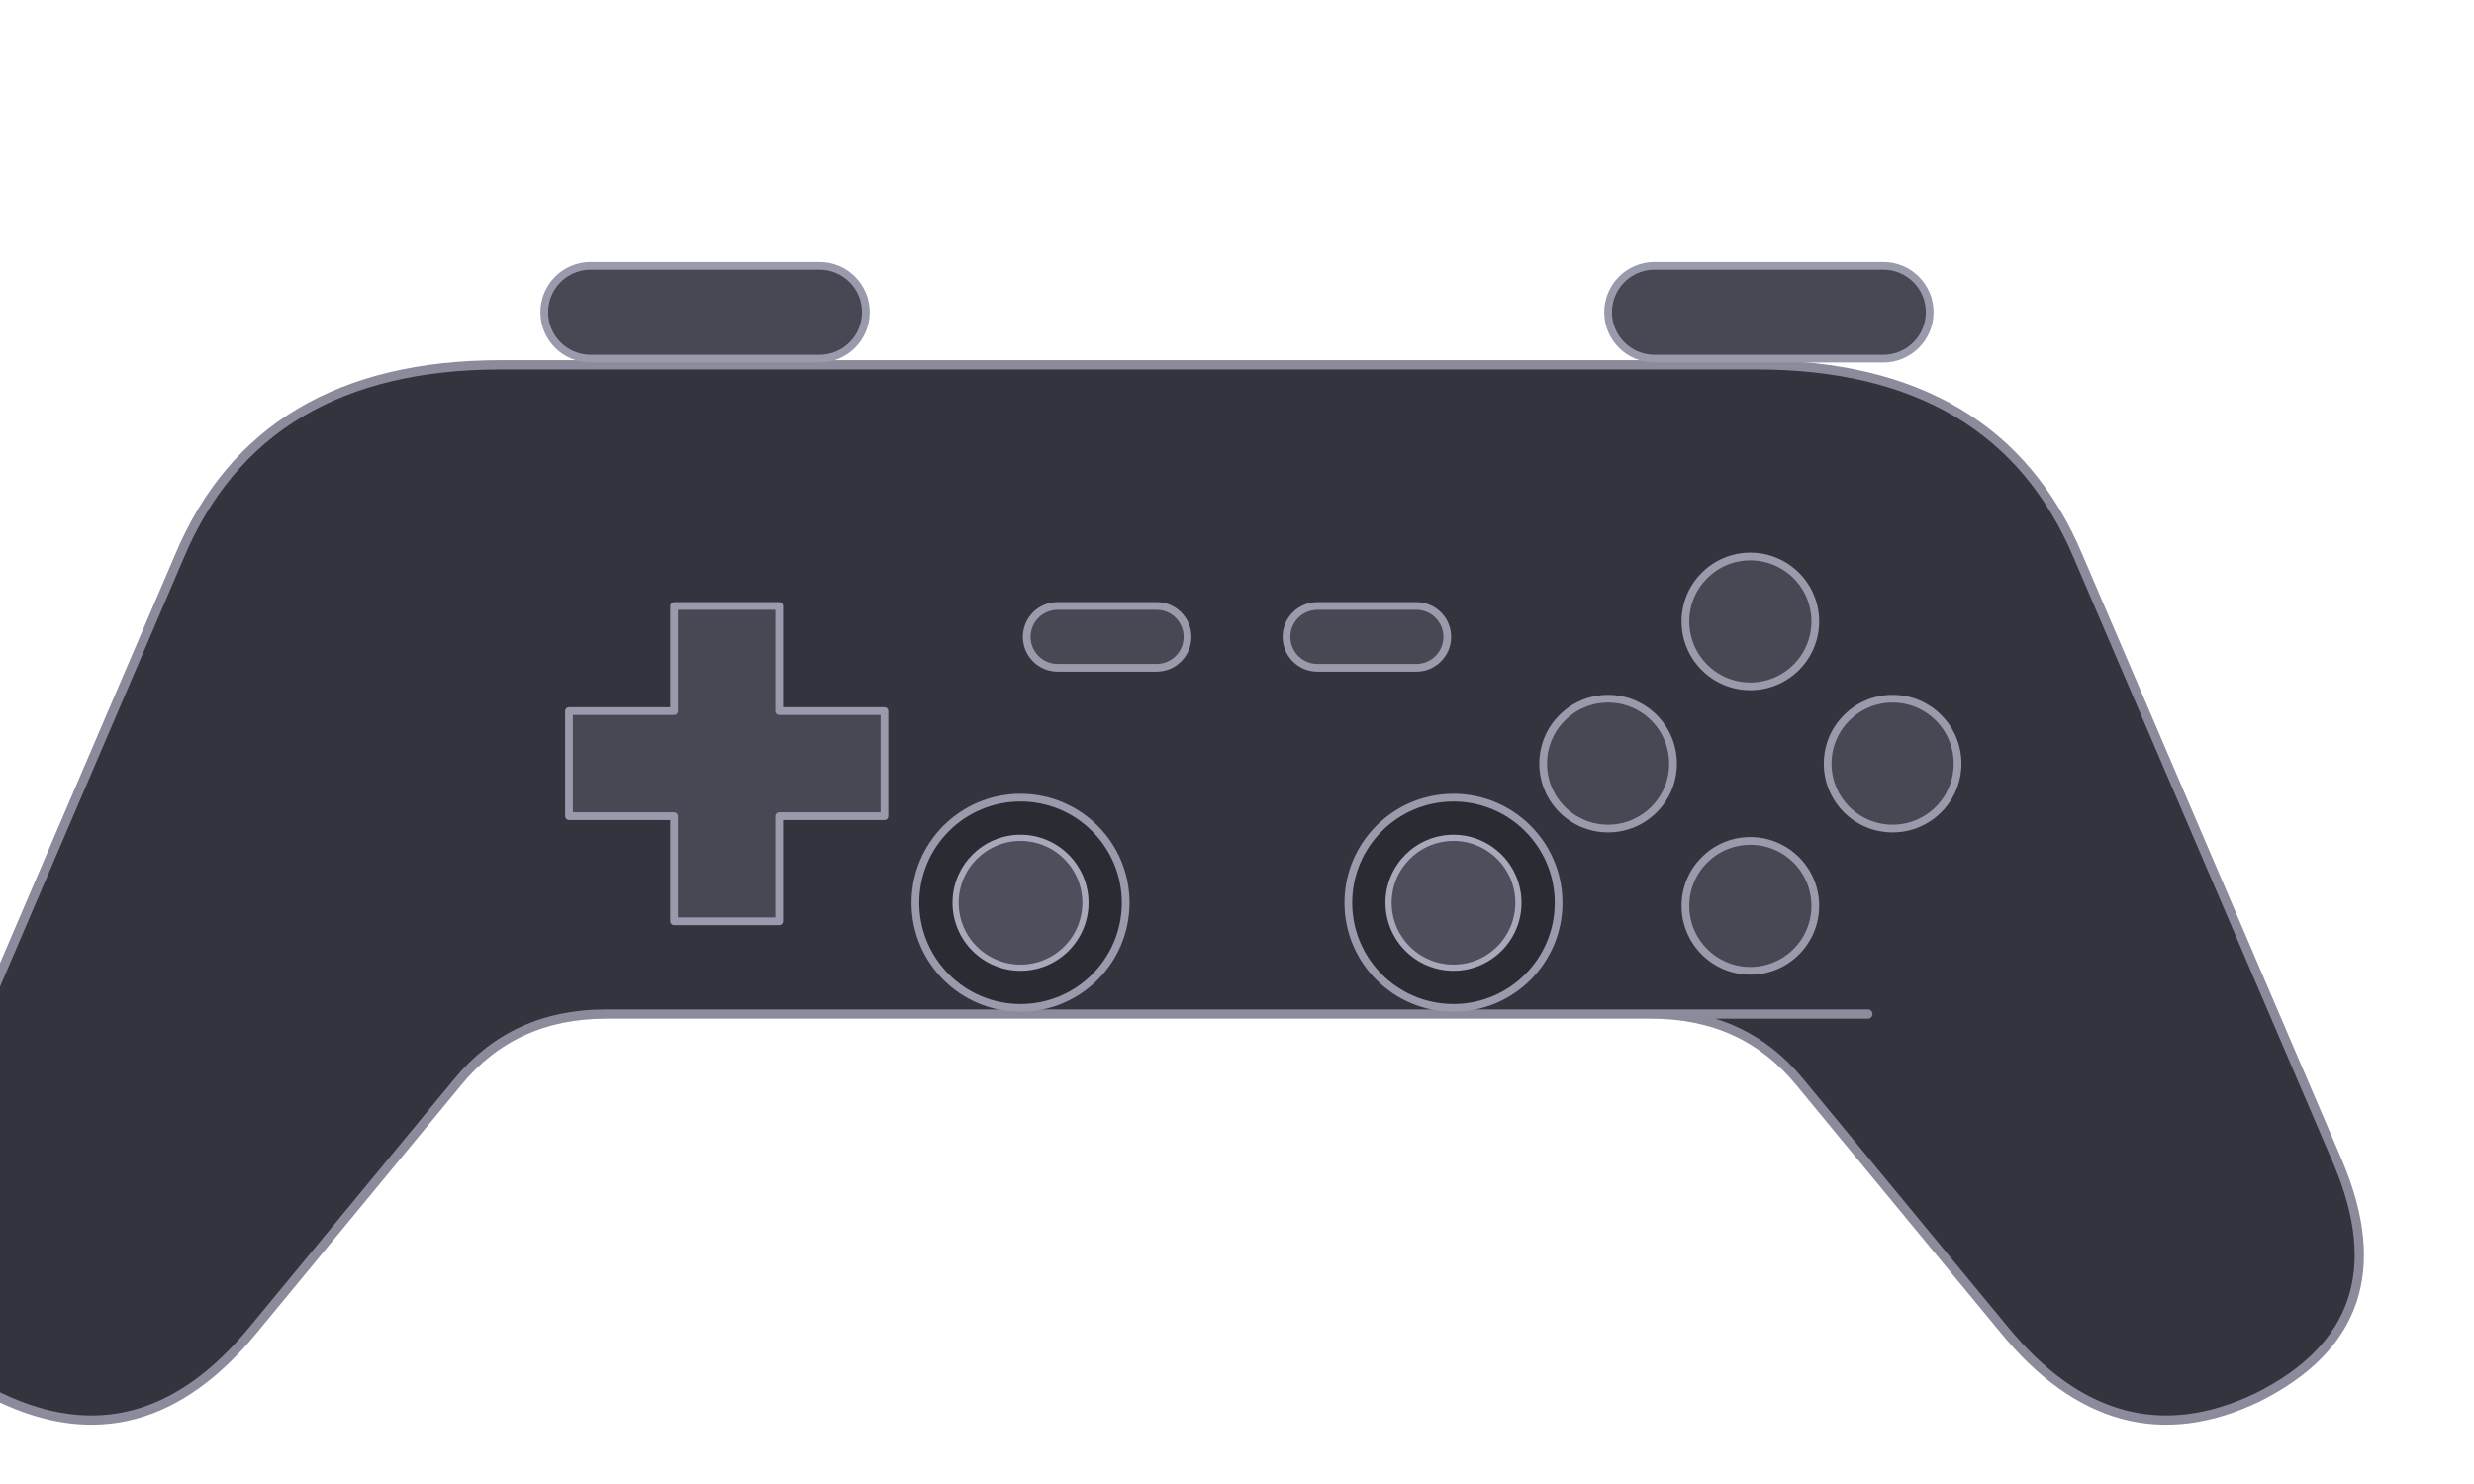
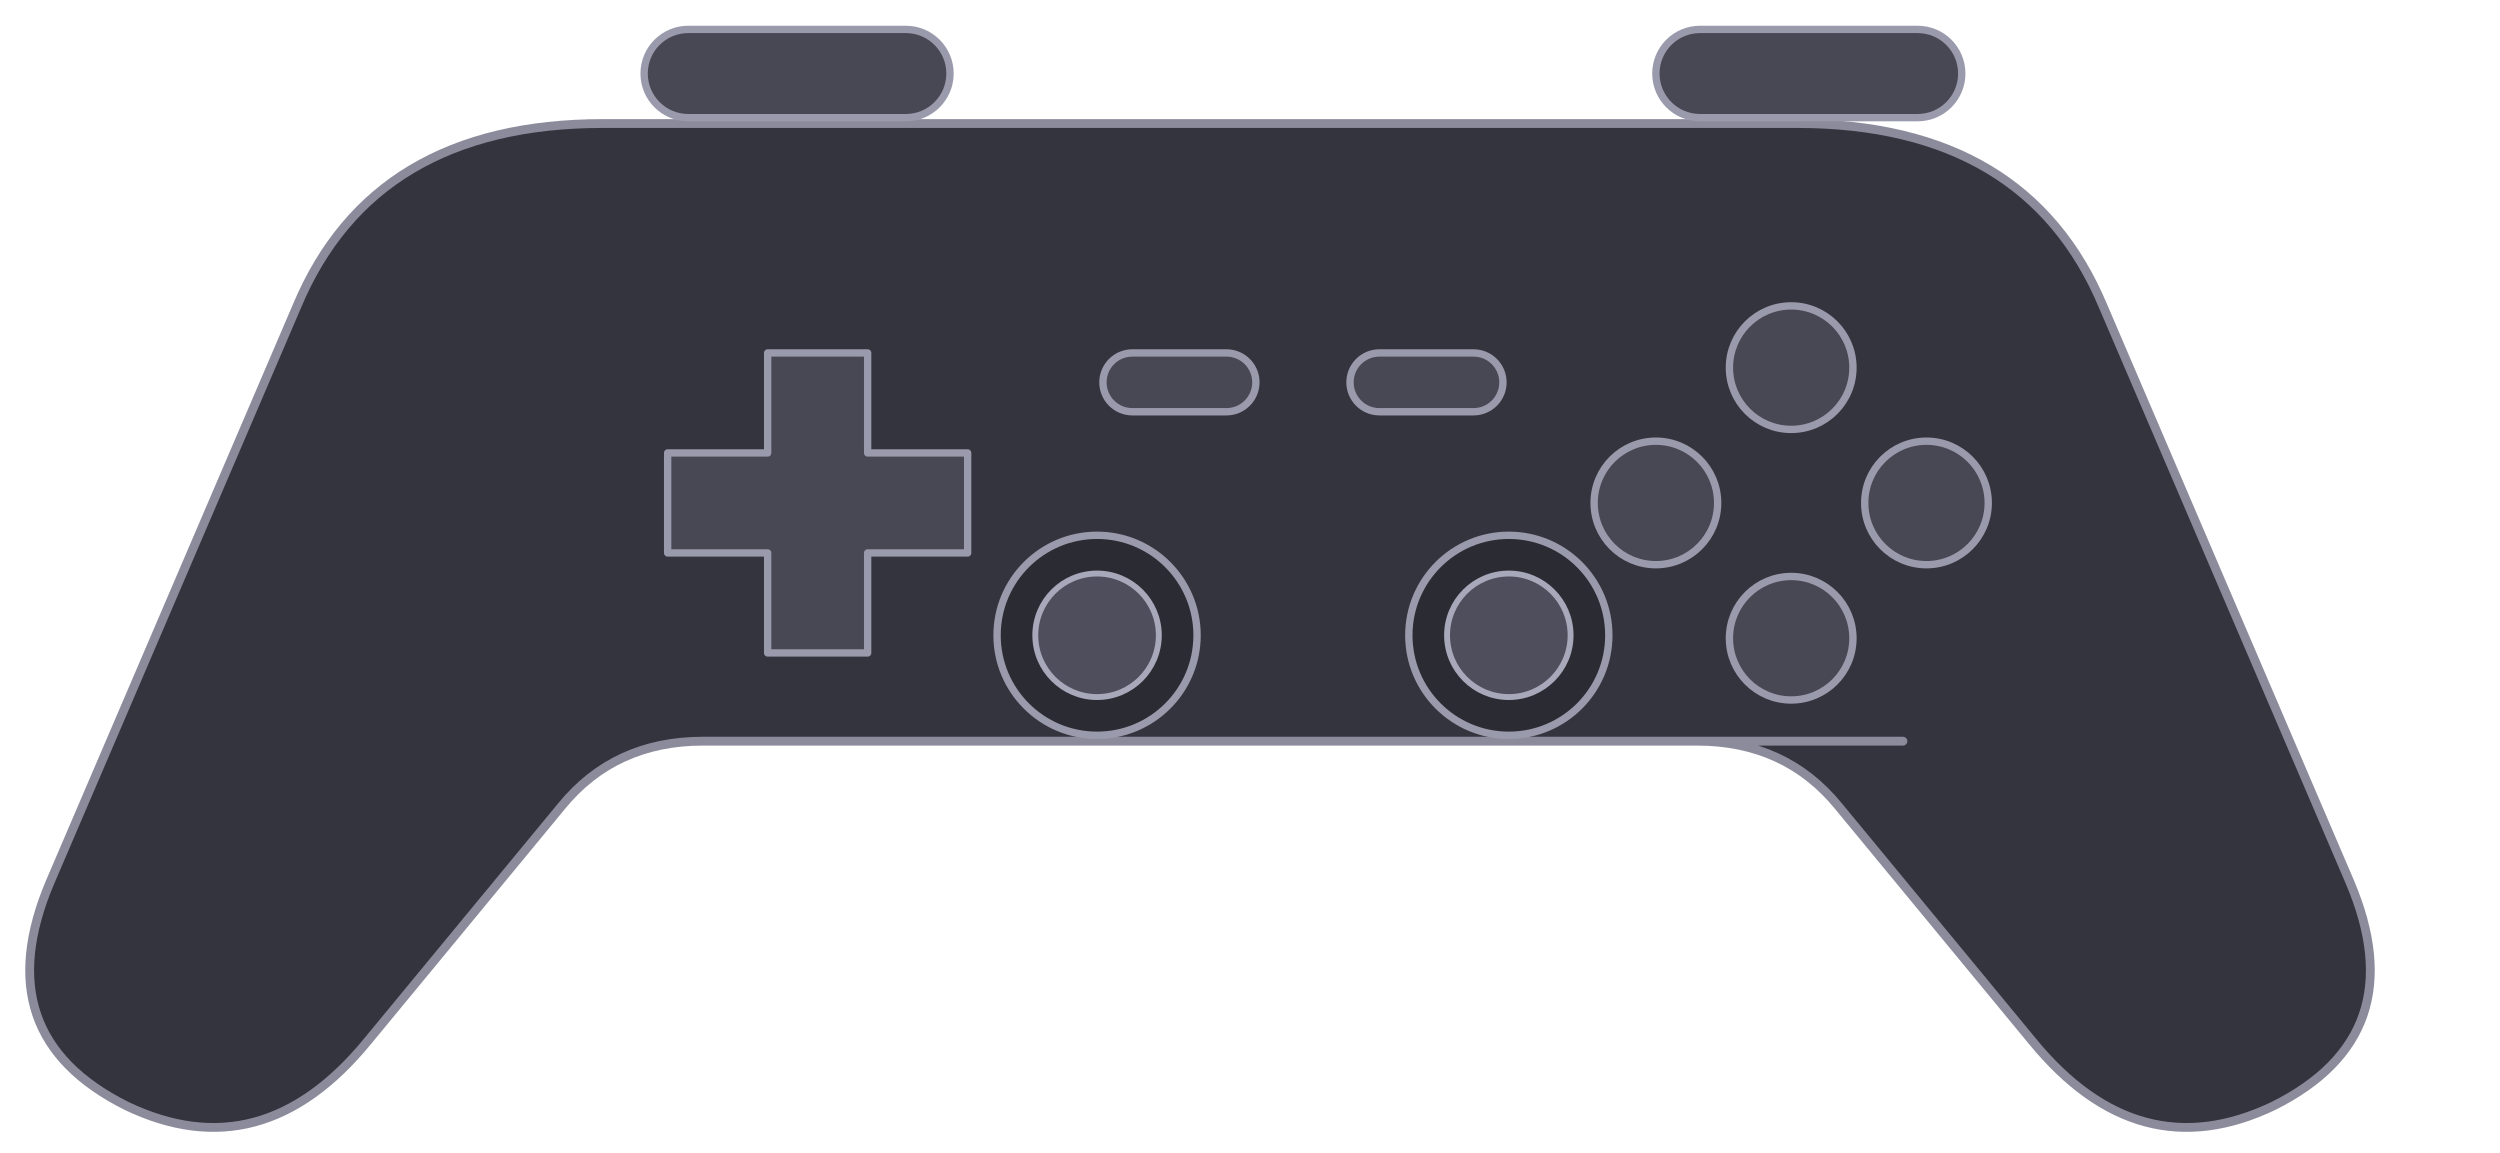
- <svg xmlns="http://www.w3.org/2000/svg" width="800" height="480" viewBox="0 0 800 480">
+ <svg xmlns="http://www.w3.org/2000/svg" width="850" height="392" viewBox="-43 76 850 392">
  <g id="artwork" fill="none">
    <path d="M 232 118              L 568 118              q 78 0 104 62              l 84 196              q 22 52 -26 76              q -46 22 -82 -22              l -66 -80              q -18 -22 -48 -22              L 604 328              L 196 328              q -30 0 -48 22              l -66 80              q -36 44 -82 22              q -48 -24 -26 -76              l 84 -196              q 26 -62 104 -62 Z" fill="#34343e" stroke="#8b8b9c" stroke-width="3" stroke-linejoin="round" />
    <path d="M 218 196 h 34 v 34 h 34 v 34 h -34 v 34 h -34 v -34 h -34 v -34 h 34 Z" fill="#484854" stroke="#9a9aad" stroke-width="2.5" stroke-linejoin="round" />
    <circle cx="612" cy="247" r="21" fill="#484854" stroke="#9a9aad" stroke-width="2.5" />
    <circle cx="566" cy="293" r="21" fill="#484854" stroke="#9a9aad" stroke-width="2.5" />
    <circle cx="520" cy="247" r="21" fill="#484854" stroke="#9a9aad" stroke-width="2.5" />
    <circle cx="566" cy="201" r="21" fill="#484854" stroke="#9a9aad" stroke-width="2.5" />
    <rect x="176" y="86" width="104" height="30" rx="15" fill="#484854" stroke="#9a9aad" stroke-width="2.5" />
    <rect x="520" y="86" width="104" height="30" rx="15" fill="#484854" stroke="#9a9aad" stroke-width="2.5" />
    <rect x="332" y="196" width="52" height="20" rx="10" fill="#484854" stroke="#9a9aad" stroke-width="2.5" />
    <rect x="416" y="196" width="52" height="20" rx="10" fill="#484854" stroke="#9a9aad" stroke-width="2.5" />
    <circle cx="330" cy="292" r="34" fill="#2b2b33" stroke="#9a9aad" stroke-width="2.5" />
    <circle cx="330" cy="292" r="21" fill="#4e4e5c" stroke="#a8a8bb" stroke-width="2" />
    <circle cx="470" cy="292" r="34" fill="#2b2b33" stroke="#9a9aad" stroke-width="2.5" />
    <circle cx="470" cy="292" r="21" fill="#4e4e5c" stroke="#a8a8bb" stroke-width="2" />
  </g>
  <g id="anchors" fill="none" stroke="none">
    <circle id="anchor-Up" cx="235" cy="200" r="6" />
    <circle id="anchor-Down" cx="235" cy="294" r="6" />
    <circle id="anchor-Left" cx="188" cy="247" r="6" />
    <circle id="anchor-Right" cx="282" cy="247" r="6" />
    <circle id="anchor-A" cx="612" cy="247" r="6" />
    <circle id="anchor-B" cx="566" cy="293" r="6" />
    <circle id="anchor-Y" cx="520" cy="247" r="6" />
    <circle id="anchor-X" cx="566" cy="201" r="6" />
    <circle id="anchor-C" cx="640" cy="290" r="6" />
    <circle id="anchor-Z" cx="640" cy="204" r="6" />
    <circle id="anchor-L" cx="228" cy="101" r="6" />
    <circle id="anchor-R" cx="572" cy="101" r="6" />
    <circle id="anchor-Select" cx="358" cy="206" r="6" />
    <circle id="anchor-Start" cx="442" cy="206" r="6" />
    <circle id="anchor-Mode" cx="400" cy="240" r="6" />
  </g>
</svg>
